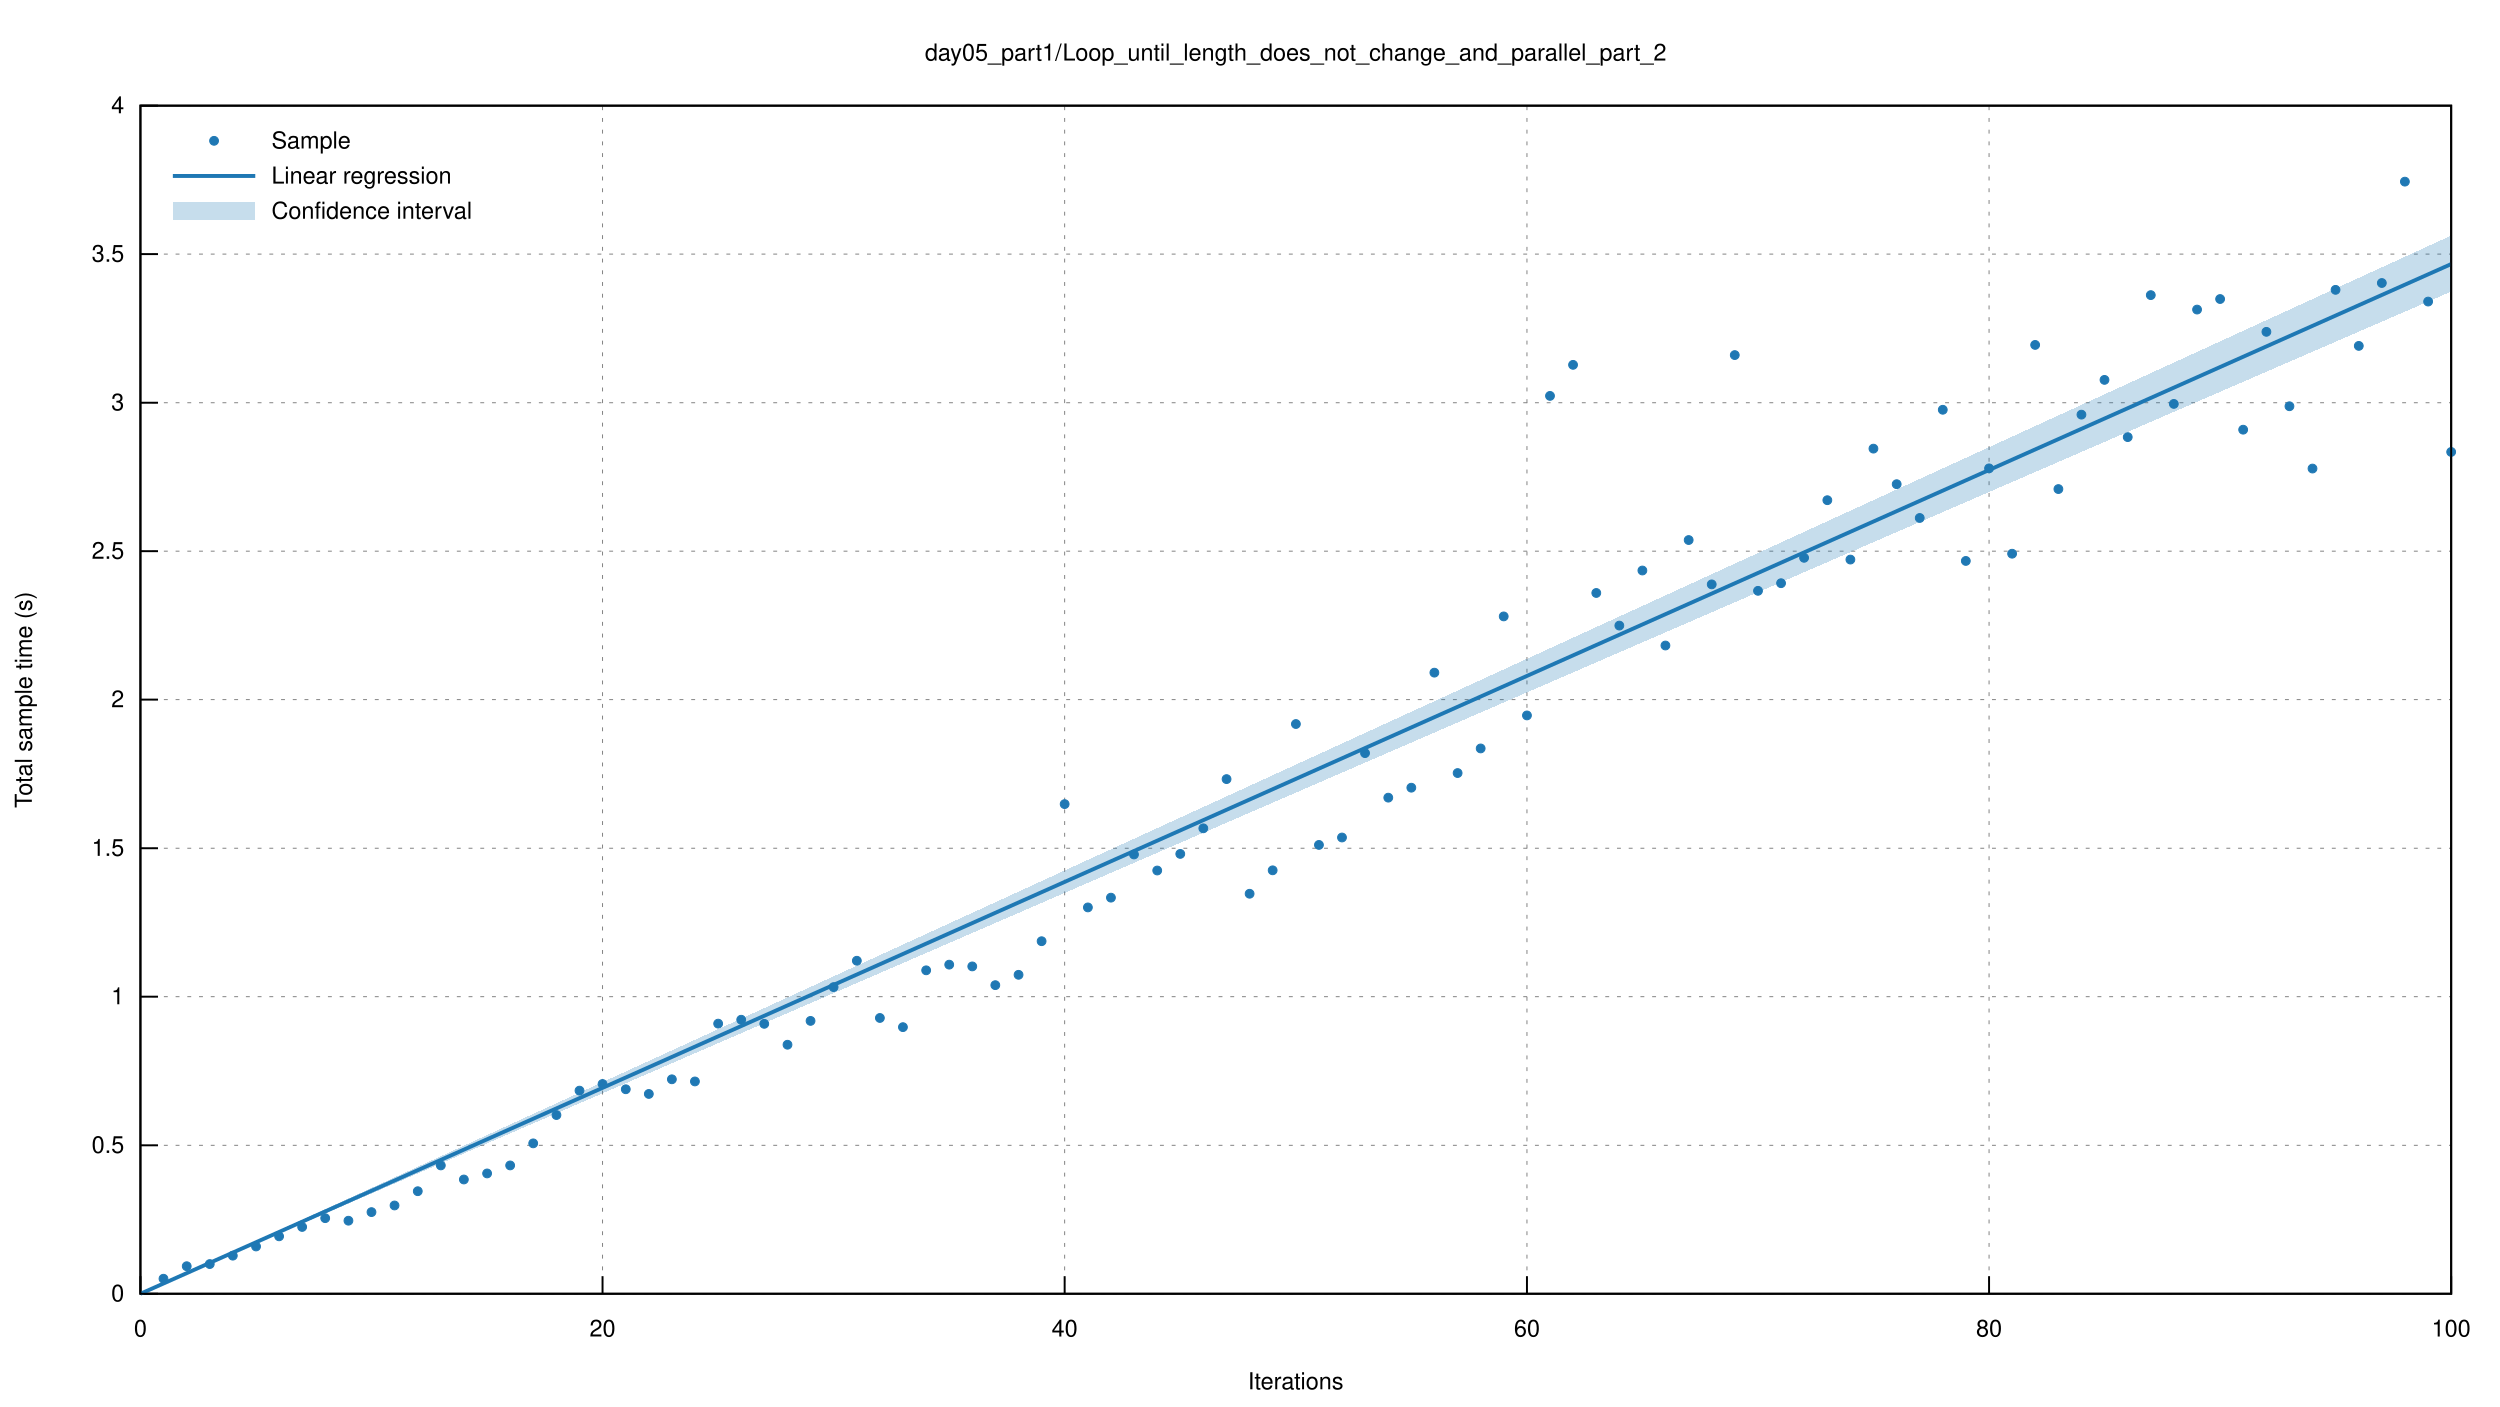
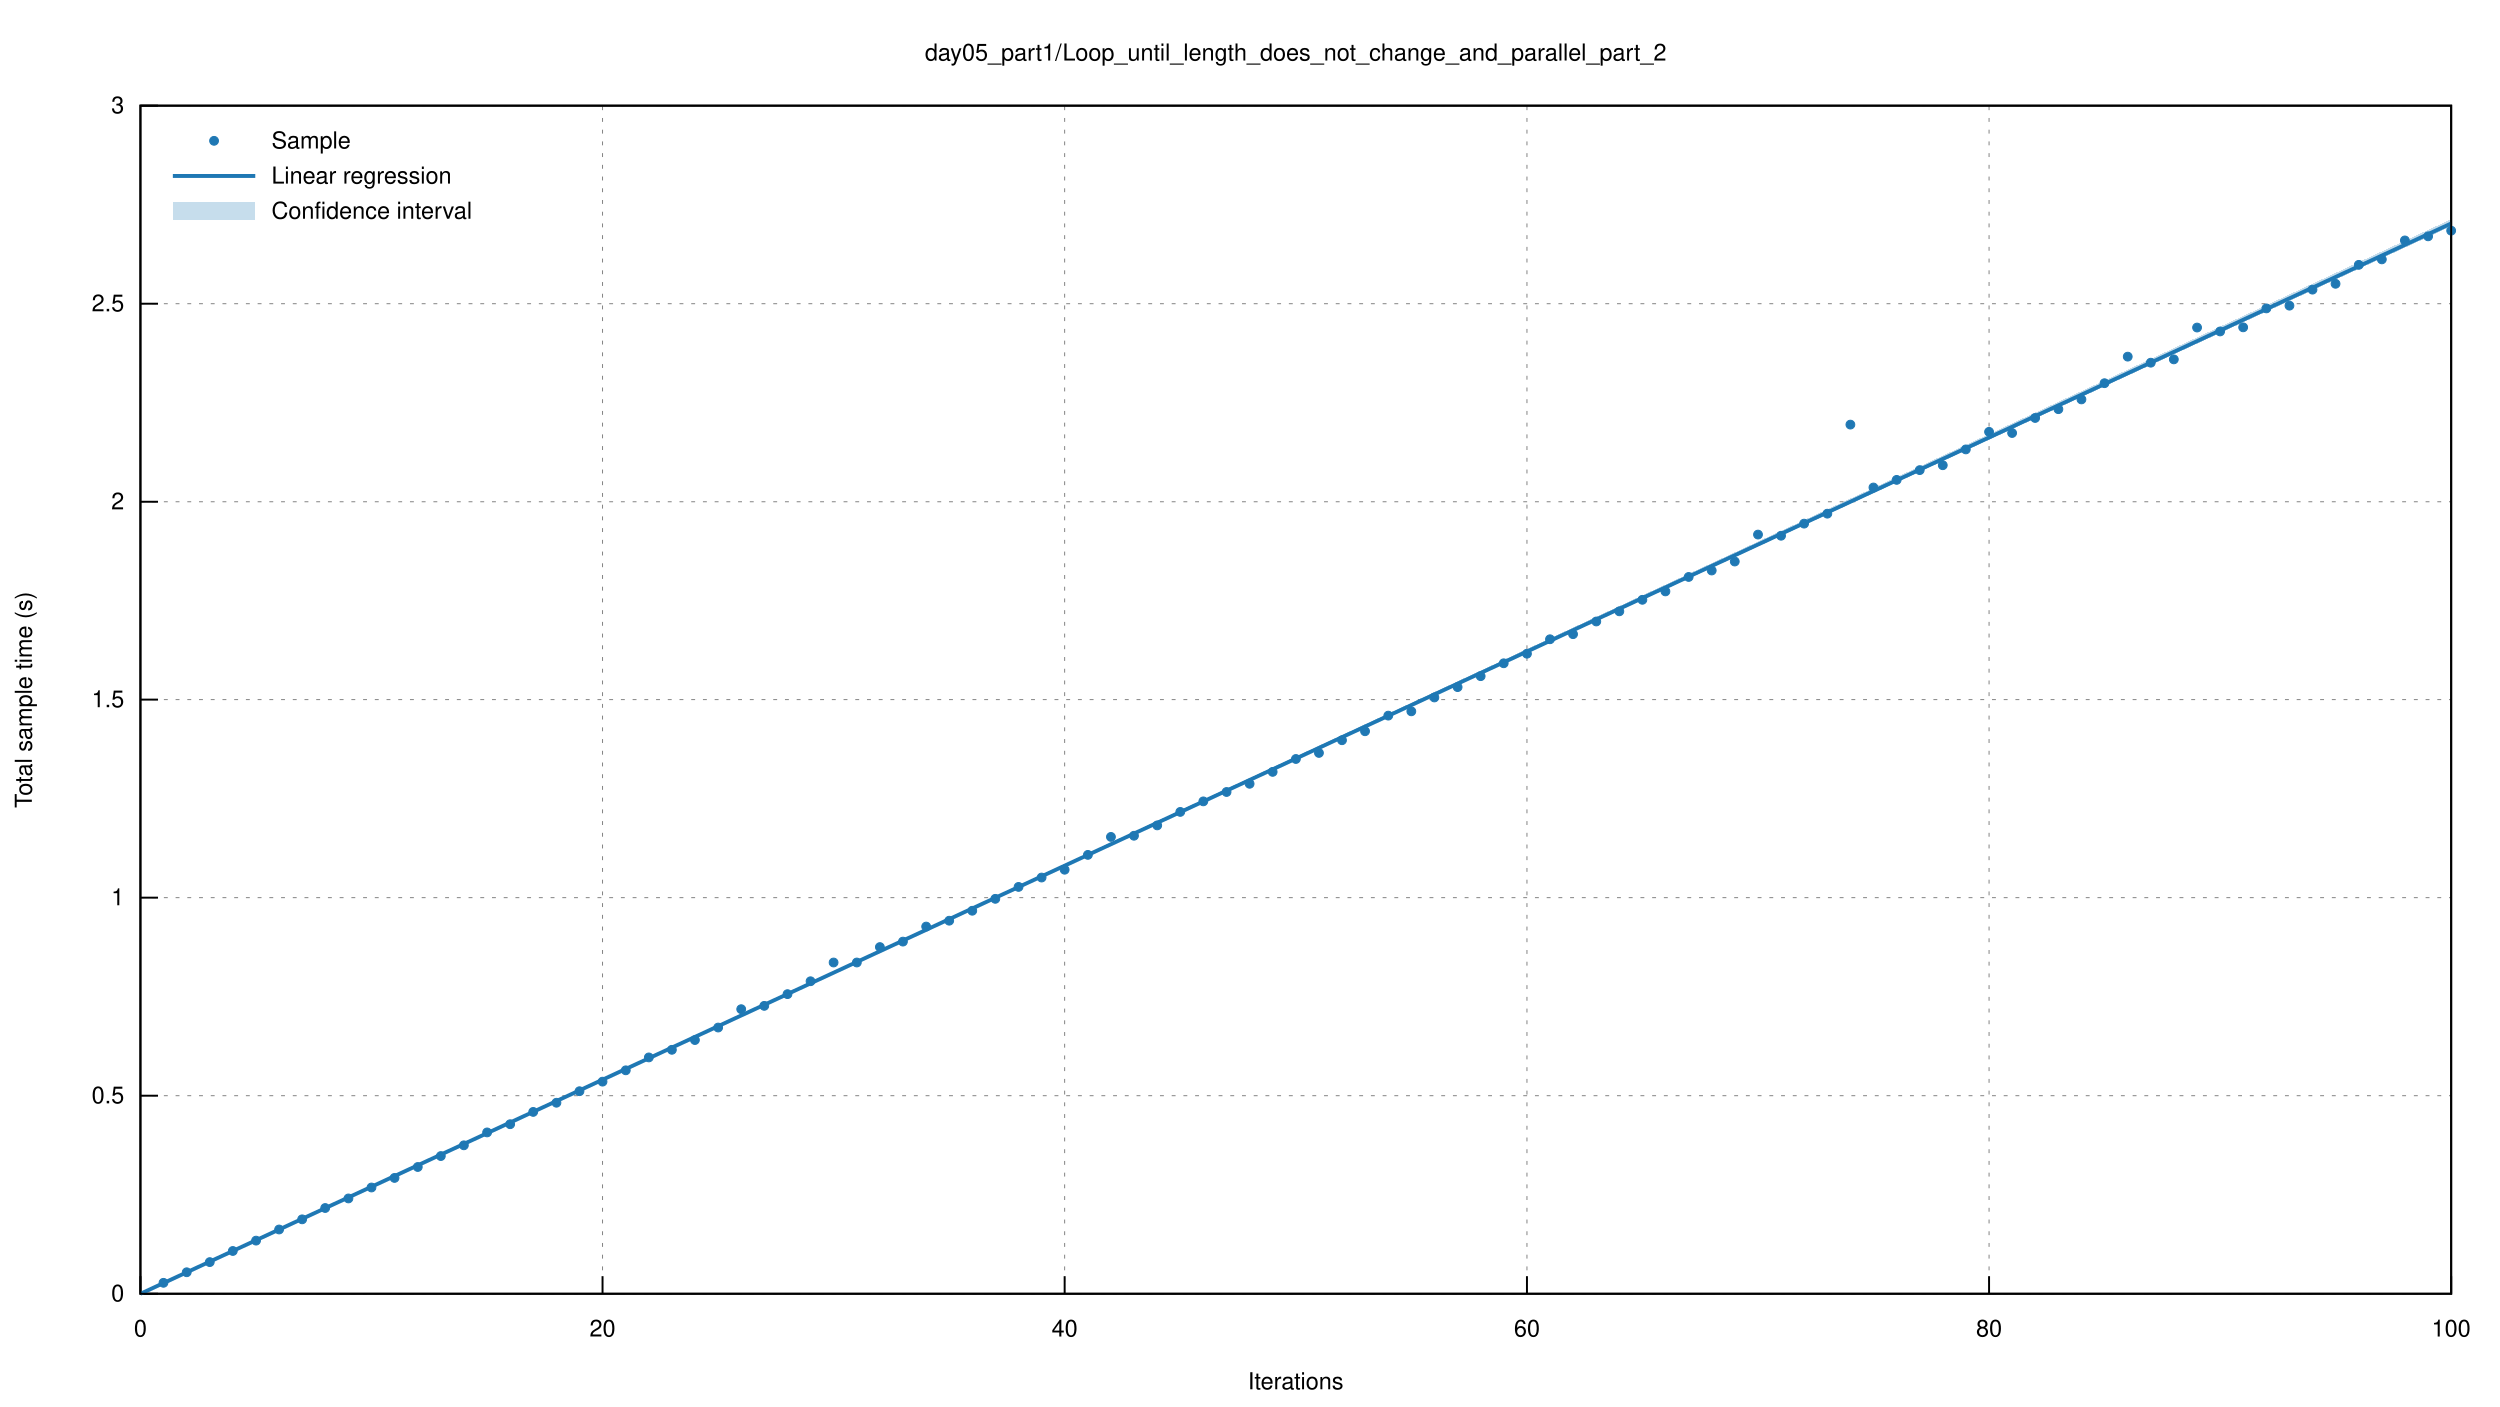
<svg xmlns="http://www.w3.org/2000/svg" xmlns:xlink="http://www.w3.org/1999/xlink" viewBox="0 0 1280 720">
  <g id="gnuplot_canvas">
    <rect x="0" y="0" width="1280" height="720" fill="none" />
    <defs>
      <circle id="gpDot" r="0.5" stroke-width="0.5" stroke="currentColor" />
      <path id="gpPt0" stroke-width="0.222" stroke="currentColor" d="M-1,0 h2 M0,-1 v2" />
      <path id="gpPt1" stroke-width="0.222" stroke="currentColor" d="M-1,-1 L1,1 M1,-1 L-1,1" />
      <path id="gpPt2" stroke-width="0.222" stroke="currentColor" d="M-1,0 L1,0 M0,-1 L0,1 M-1,-1 L1,1 M-1,1 L1,-1" />
      <rect id="gpPt3" stroke-width="0.222" stroke="currentColor" x="-1" y="-1" width="2" height="2" />
      <rect id="gpPt4" stroke-width="0.222" stroke="currentColor" fill="currentColor" x="-1" y="-1" width="2" height="2" />
      <circle id="gpPt5" stroke-width="0.222" stroke="currentColor" cx="0" cy="0" r="1" />
      <use xlink:href="#gpPt5" id="gpPt6" fill="currentColor" stroke="none" />
      <path id="gpPt7" stroke-width="0.222" stroke="currentColor" d="M0,-1.33 L-1.33,0.67 L1.33,0.67 z" />
      <use xlink:href="#gpPt7" id="gpPt8" fill="currentColor" stroke="none" />
      <use xlink:href="#gpPt7" id="gpPt9" stroke="currentColor" transform="rotate(180)" />
      <use xlink:href="#gpPt9" id="gpPt10" fill="currentColor" stroke="none" />
      <use xlink:href="#gpPt3" id="gpPt11" stroke="currentColor" transform="rotate(45)" />
      <use xlink:href="#gpPt11" id="gpPt12" fill="currentColor" stroke="none" />
      <path id="gpPt13" stroke-width="0.222" stroke="currentColor" d="M0,1.330 L1.265,0.411 L0.782,-1.067 L-0.782,-1.076 L-1.265,0.411 z" />
      <use xlink:href="#gpPt13" id="gpPt14" fill="currentColor" stroke="none" />
      <filter id="textbox" filterUnits="objectBoundingBox" x="0" y="0" height="1" width="1">
        <feFlood flood-color="white" flood-opacity="1" result="bgnd" />
        <feComposite in="SourceGraphic" in2="bgnd" operator="atop" />
      </filter>
      <filter id="greybox" filterUnits="objectBoundingBox" x="0" y="0" height="1" width="1">
        <feFlood flood-color="lightgrey" flood-opacity="1" result="grey" />
        <feComposite in="SourceGraphic" in2="grey" operator="atop" />
      </filter>
    </defs>
    <g fill="none" color="white" stroke="currentColor" stroke-width="1.00" stroke-linecap="butt" stroke-linejoin="miter">
</g>
    <g fill="none" color="black" stroke="currentColor" stroke-width="1.00" stroke-linecap="butt" stroke-linejoin="miter">
</g>
    <g fill="none" color="black" stroke="black" stroke-width="0.50" stroke-linecap="butt" stroke-linejoin="miter">
</g>
    <g fill="none" color="gray" stroke="currentColor" stroke-width="0.50" stroke-linecap="butt" stroke-linejoin="miter">
      <path stroke="gray" stroke-dasharray="2,4" class="gridline" d="M71.9,662.4 L1255.0,662.4  " />
    </g>
    <g fill="none" color="gray" stroke="gray" stroke-width="1.00" stroke-linecap="butt" stroke-linejoin="miter">
</g>
    <g fill="none" color="black" stroke="currentColor" stroke-width="1.00" stroke-linecap="butt" stroke-linejoin="miter">
      <path stroke="black" d="M71.9,662.4 L80.9,662.4  " />
      <g transform="translate(63.6,666.3)" stroke="none" fill="black" font-family="Helvetica" font-size="12.00" text-anchor="end">
        <text>
          <tspan font-family="Helvetica"> 0</tspan>
        </text>
      </g>
    </g>
    <g fill="none" color="black" stroke="currentColor" stroke-width="1.00" stroke-linecap="butt" stroke-linejoin="miter">
</g>
    <g fill="none" color="black" stroke="black" stroke-width="0.50" stroke-linecap="butt" stroke-linejoin="miter">
</g>
    <g fill="none" color="gray" stroke="currentColor" stroke-width="0.50" stroke-linecap="butt" stroke-linejoin="miter">
-       <path stroke="gray" stroke-dasharray="2,4" class="gridline" d="M71.9,586.4 L1255.0,586.4  " />
-     </g>
-     <g fill="none" color="gray" stroke="gray" stroke-width="1.00" stroke-linecap="butt" stroke-linejoin="miter">
- </g>
-     <g fill="none" color="black" stroke="currentColor" stroke-width="1.00" stroke-linecap="butt" stroke-linejoin="miter">
-       <path stroke="black" d="M71.9,586.4 L80.9,586.4  " />
-       <g transform="translate(63.6,590.3)" stroke="none" fill="black" font-family="Helvetica" font-size="12.00" text-anchor="end">
+       <path stroke="gray" stroke-dasharray="2,4" class="gridline" d="M71.9,561.0 L1255.0,561.0  " />
+     </g>
+     <g fill="none" color="gray" stroke="gray" stroke-width="1.00" stroke-linecap="butt" stroke-linejoin="miter">
+ </g>
+     <g fill="none" color="black" stroke="currentColor" stroke-width="1.00" stroke-linecap="butt" stroke-linejoin="miter">
+       <path stroke="black" d="M71.9,561.0 L80.9,561.0  " />
+       <g transform="translate(63.6,564.9)" stroke="none" fill="black" font-family="Helvetica" font-size="12.00" text-anchor="end">
        <text>
          <tspan font-family="Helvetica"> 0.5</tspan>
        </text>
      </g>
    </g>
    <g fill="none" color="black" stroke="currentColor" stroke-width="1.00" stroke-linecap="butt" stroke-linejoin="miter">
</g>
    <g fill="none" color="black" stroke="black" stroke-width="0.50" stroke-linecap="butt" stroke-linejoin="miter">
</g>
    <g fill="none" color="gray" stroke="currentColor" stroke-width="0.50" stroke-linecap="butt" stroke-linejoin="miter">
-       <path stroke="gray" stroke-dasharray="2,4" class="gridline" d="M71.9,510.3 L1255.0,510.3  " />
-     </g>
-     <g fill="none" color="gray" stroke="gray" stroke-width="1.00" stroke-linecap="butt" stroke-linejoin="miter">
- </g>
-     <g fill="none" color="black" stroke="currentColor" stroke-width="1.00" stroke-linecap="butt" stroke-linejoin="miter">
-       <path stroke="black" d="M71.9,510.3 L80.9,510.3  " />
-       <g transform="translate(63.6,514.2)" stroke="none" fill="black" font-family="Helvetica" font-size="12.00" text-anchor="end">
+       <path stroke="gray" stroke-dasharray="2,4" class="gridline" d="M71.9,459.6 L1255.0,459.6  " />
+     </g>
+     <g fill="none" color="gray" stroke="gray" stroke-width="1.00" stroke-linecap="butt" stroke-linejoin="miter">
+ </g>
+     <g fill="none" color="black" stroke="currentColor" stroke-width="1.00" stroke-linecap="butt" stroke-linejoin="miter">
+       <path stroke="black" d="M71.9,459.6 L80.9,459.6  " />
+       <g transform="translate(63.6,463.5)" stroke="none" fill="black" font-family="Helvetica" font-size="12.00" text-anchor="end">
        <text>
          <tspan font-family="Helvetica"> 1</tspan>
-         </text>
-       </g>
-     </g>
-     <g fill="none" color="black" stroke="currentColor" stroke-width="1.00" stroke-linecap="butt" stroke-linejoin="miter">
- </g>
-     <g fill="none" color="black" stroke="black" stroke-width="0.50" stroke-linecap="butt" stroke-linejoin="miter">
- </g>
-     <g fill="none" color="gray" stroke="currentColor" stroke-width="0.50" stroke-linecap="butt" stroke-linejoin="miter">
-       <path stroke="gray" stroke-dasharray="2,4" class="gridline" d="M71.9,434.3 L1255.0,434.3  " />
-     </g>
-     <g fill="none" color="gray" stroke="gray" stroke-width="1.00" stroke-linecap="butt" stroke-linejoin="miter">
- </g>
-     <g fill="none" color="black" stroke="currentColor" stroke-width="1.00" stroke-linecap="butt" stroke-linejoin="miter">
-       <path stroke="black" d="M71.9,434.3 L80.9,434.3  " />
-       <g transform="translate(63.6,438.2)" stroke="none" fill="black" font-family="Helvetica" font-size="12.00" text-anchor="end">
-         <text>
-           <tspan font-family="Helvetica"> 1.5</tspan>
        </text>
      </g>
    </g>
    <g fill="none" color="black" stroke="currentColor" stroke-width="1.00" stroke-linecap="butt" stroke-linejoin="miter">
</g>
    <g fill="none" color="black" stroke="black" stroke-width="0.50" stroke-linecap="butt" stroke-linejoin="miter">
</g>
    <g fill="none" color="gray" stroke="currentColor" stroke-width="0.50" stroke-linecap="butt" stroke-linejoin="miter">
      <path stroke="gray" stroke-dasharray="2,4" class="gridline" d="M71.9,358.2 L1255.0,358.2  " />
    </g>
    <g fill="none" color="gray" stroke="gray" stroke-width="1.00" stroke-linecap="butt" stroke-linejoin="miter">
</g>
    <g fill="none" color="black" stroke="currentColor" stroke-width="1.00" stroke-linecap="butt" stroke-linejoin="miter">
      <path stroke="black" d="M71.9,358.2 L80.9,358.2  " />
      <g transform="translate(63.6,362.1)" stroke="none" fill="black" font-family="Helvetica" font-size="12.00" text-anchor="end">
        <text>
+           <tspan font-family="Helvetica"> 1.5</tspan>
+         </text>
+       </g>
+     </g>
+     <g fill="none" color="black" stroke="currentColor" stroke-width="1.00" stroke-linecap="butt" stroke-linejoin="miter">
+ </g>
+     <g fill="none" color="black" stroke="black" stroke-width="0.50" stroke-linecap="butt" stroke-linejoin="miter">
+ </g>
+     <g fill="none" color="gray" stroke="currentColor" stroke-width="0.50" stroke-linecap="butt" stroke-linejoin="miter">
+       <path stroke="gray" stroke-dasharray="2,4" class="gridline" d="M71.9,256.9 L1255.0,256.9  " />
+     </g>
+     <g fill="none" color="gray" stroke="gray" stroke-width="1.00" stroke-linecap="butt" stroke-linejoin="miter">
+ </g>
+     <g fill="none" color="black" stroke="currentColor" stroke-width="1.00" stroke-linecap="butt" stroke-linejoin="miter">
+       <path stroke="black" d="M71.9,256.9 L80.9,256.9  " />
+       <g transform="translate(63.6,260.8)" stroke="none" fill="black" font-family="Helvetica" font-size="12.00" text-anchor="end">
+         <text>
          <tspan font-family="Helvetica"> 2</tspan>
        </text>
      </g>
    </g>
    <g fill="none" color="black" stroke="currentColor" stroke-width="1.00" stroke-linecap="butt" stroke-linejoin="miter">
</g>
    <g fill="none" color="black" stroke="black" stroke-width="0.50" stroke-linecap="butt" stroke-linejoin="miter">
</g>
    <g fill="none" color="gray" stroke="currentColor" stroke-width="0.50" stroke-linecap="butt" stroke-linejoin="miter">
-       <path stroke="gray" stroke-dasharray="2,4" class="gridline" d="M71.9,282.2 L1255.0,282.2  " />
-     </g>
-     <g fill="none" color="gray" stroke="gray" stroke-width="1.00" stroke-linecap="butt" stroke-linejoin="miter">
- </g>
-     <g fill="none" color="black" stroke="currentColor" stroke-width="1.00" stroke-linecap="butt" stroke-linejoin="miter">
-       <path stroke="black" d="M71.9,282.2 L80.9,282.2  " />
-       <g transform="translate(63.6,286.1)" stroke="none" fill="black" font-family="Helvetica" font-size="12.00" text-anchor="end">
+       <path stroke="gray" stroke-dasharray="2,4" class="gridline" d="M71.9,155.5 L1255.0,155.5  " />
+     </g>
+     <g fill="none" color="gray" stroke="gray" stroke-width="1.00" stroke-linecap="butt" stroke-linejoin="miter">
+ </g>
+     <g fill="none" color="black" stroke="currentColor" stroke-width="1.00" stroke-linecap="butt" stroke-linejoin="miter">
+       <path stroke="black" d="M71.9,155.5 L80.9,155.5  " />
+       <g transform="translate(63.6,159.4)" stroke="none" fill="black" font-family="Helvetica" font-size="12.00" text-anchor="end">
        <text>
          <tspan font-family="Helvetica"> 2.5</tspan>
-         </text>
-       </g>
-     </g>
-     <g fill="none" color="black" stroke="currentColor" stroke-width="1.00" stroke-linecap="butt" stroke-linejoin="miter">
- </g>
-     <g fill="none" color="black" stroke="black" stroke-width="0.50" stroke-linecap="butt" stroke-linejoin="miter">
- </g>
-     <g fill="none" color="gray" stroke="currentColor" stroke-width="0.50" stroke-linecap="butt" stroke-linejoin="miter">
-       <path stroke="gray" stroke-dasharray="2,4" class="gridline" d="M71.9,206.2 L1255.0,206.2  " />
-     </g>
-     <g fill="none" color="gray" stroke="gray" stroke-width="1.00" stroke-linecap="butt" stroke-linejoin="miter">
- </g>
-     <g fill="none" color="black" stroke="currentColor" stroke-width="1.00" stroke-linecap="butt" stroke-linejoin="miter">
-       <path stroke="black" d="M71.9,206.2 L80.9,206.2  " />
-       <g transform="translate(63.6,210.1)" stroke="none" fill="black" font-family="Helvetica" font-size="12.00" text-anchor="end">
-         <text>
-           <tspan font-family="Helvetica"> 3</tspan>
-         </text>
-       </g>
-     </g>
-     <g fill="none" color="black" stroke="currentColor" stroke-width="1.00" stroke-linecap="butt" stroke-linejoin="miter">
- </g>
-     <g fill="none" color="black" stroke="black" stroke-width="0.50" stroke-linecap="butt" stroke-linejoin="miter">
- </g>
-     <g fill="none" color="gray" stroke="currentColor" stroke-width="0.50" stroke-linecap="butt" stroke-linejoin="miter">
-       <path stroke="gray" stroke-dasharray="2,4" class="gridline" d="M71.9,130.1 L1255.0,130.1  " />
-     </g>
-     <g fill="none" color="gray" stroke="gray" stroke-width="1.00" stroke-linecap="butt" stroke-linejoin="miter">
- </g>
-     <g fill="none" color="black" stroke="currentColor" stroke-width="1.00" stroke-linecap="butt" stroke-linejoin="miter">
-       <path stroke="black" d="M71.9,130.1 L80.9,130.1  " />
-       <g transform="translate(63.6,134.0)" stroke="none" fill="black" font-family="Helvetica" font-size="12.00" text-anchor="end">
-         <text>
-           <tspan font-family="Helvetica"> 3.5</tspan>
        </text>
      </g>
    </g>
    <g fill="none" color="black" stroke="currentColor" stroke-width="1.00" stroke-linecap="butt" stroke-linejoin="miter">
</g>
    <g fill="none" color="black" stroke="black" stroke-width="0.50" stroke-linecap="butt" stroke-linejoin="miter">
</g>
    <g fill="none" color="gray" stroke="currentColor" stroke-width="0.50" stroke-linecap="butt" stroke-linejoin="miter">
      <path stroke="gray" stroke-dasharray="2,4" class="gridline" d="M71.9,54.1 L1255.0,54.1  " />
    </g>
    <g fill="none" color="gray" stroke="gray" stroke-width="1.00" stroke-linecap="butt" stroke-linejoin="miter">
</g>
    <g fill="none" color="black" stroke="currentColor" stroke-width="1.00" stroke-linecap="butt" stroke-linejoin="miter">
      <path stroke="black" d="M71.9,54.1 L80.9,54.1  " />
      <g transform="translate(63.6,58.0)" stroke="none" fill="black" font-family="Helvetica" font-size="12.00" text-anchor="end">
        <text>
-           <tspan font-family="Helvetica"> 4</tspan>
+           <tspan font-family="Helvetica"> 3</tspan>
        </text>
      </g>
    </g>
    <g fill="none" color="black" stroke="currentColor" stroke-width="1.00" stroke-linecap="butt" stroke-linejoin="miter">
</g>
    <g fill="none" color="black" stroke="black" stroke-width="0.50" stroke-linecap="butt" stroke-linejoin="miter">
</g>
    <g fill="none" color="gray" stroke="currentColor" stroke-width="0.50" stroke-linecap="butt" stroke-linejoin="miter">
      <path stroke="gray" stroke-dasharray="2,4" class="gridline" d="M71.9,662.4 L71.9,54.1  " />
    </g>
    <g fill="none" color="gray" stroke="gray" stroke-width="1.00" stroke-linecap="butt" stroke-linejoin="miter">
</g>
    <g fill="none" color="black" stroke="currentColor" stroke-width="1.00" stroke-linecap="butt" stroke-linejoin="miter">
      <path stroke="black" d="M71.9,662.4 L71.9,653.4  " />
      <g transform="translate(71.9,684.3)" stroke="none" fill="black" font-family="Helvetica" font-size="12.00" text-anchor="middle">
        <text>
          <tspan font-family="Helvetica"> 0</tspan>
        </text>
      </g>
    </g>
    <g fill="none" color="black" stroke="currentColor" stroke-width="1.00" stroke-linecap="butt" stroke-linejoin="miter">
</g>
    <g fill="none" color="black" stroke="black" stroke-width="0.50" stroke-linecap="butt" stroke-linejoin="miter">
</g>
    <g fill="none" color="gray" stroke="currentColor" stroke-width="0.50" stroke-linecap="butt" stroke-linejoin="miter">
      <path stroke="gray" stroke-dasharray="2,4" class="gridline" d="M308.5,662.4 L308.5,54.1  " />
    </g>
    <g fill="none" color="gray" stroke="gray" stroke-width="1.00" stroke-linecap="butt" stroke-linejoin="miter">
</g>
    <g fill="none" color="black" stroke="currentColor" stroke-width="1.00" stroke-linecap="butt" stroke-linejoin="miter">
      <path stroke="black" d="M308.5,662.4 L308.5,653.4  " />
      <g transform="translate(308.5,684.3)" stroke="none" fill="black" font-family="Helvetica" font-size="12.00" text-anchor="middle">
        <text>
          <tspan font-family="Helvetica"> 20</tspan>
        </text>
      </g>
    </g>
    <g fill="none" color="black" stroke="currentColor" stroke-width="1.00" stroke-linecap="butt" stroke-linejoin="miter">
</g>
    <g fill="none" color="black" stroke="black" stroke-width="0.50" stroke-linecap="butt" stroke-linejoin="miter">
</g>
    <g fill="none" color="gray" stroke="currentColor" stroke-width="0.50" stroke-linecap="butt" stroke-linejoin="miter">
      <path stroke="gray" stroke-dasharray="2,4" class="gridline" d="M545.1,662.4 L545.1,54.1  " />
    </g>
    <g fill="none" color="gray" stroke="gray" stroke-width="1.00" stroke-linecap="butt" stroke-linejoin="miter">
</g>
    <g fill="none" color="black" stroke="currentColor" stroke-width="1.00" stroke-linecap="butt" stroke-linejoin="miter">
      <path stroke="black" d="M545.1,662.4 L545.1,653.4  " />
      <g transform="translate(545.1,684.3)" stroke="none" fill="black" font-family="Helvetica" font-size="12.00" text-anchor="middle">
        <text>
          <tspan font-family="Helvetica"> 40</tspan>
        </text>
      </g>
    </g>
    <g fill="none" color="black" stroke="currentColor" stroke-width="1.00" stroke-linecap="butt" stroke-linejoin="miter">
</g>
    <g fill="none" color="black" stroke="black" stroke-width="0.50" stroke-linecap="butt" stroke-linejoin="miter">
</g>
    <g fill="none" color="gray" stroke="currentColor" stroke-width="0.50" stroke-linecap="butt" stroke-linejoin="miter">
      <path stroke="gray" stroke-dasharray="2,4" class="gridline" d="M781.8,662.4 L781.8,54.1  " />
    </g>
    <g fill="none" color="gray" stroke="gray" stroke-width="1.00" stroke-linecap="butt" stroke-linejoin="miter">
</g>
    <g fill="none" color="black" stroke="currentColor" stroke-width="1.00" stroke-linecap="butt" stroke-linejoin="miter">
      <path stroke="black" d="M781.8,662.4 L781.8,653.4  " />
      <g transform="translate(781.8,684.3)" stroke="none" fill="black" font-family="Helvetica" font-size="12.00" text-anchor="middle">
        <text>
          <tspan font-family="Helvetica"> 60</tspan>
        </text>
      </g>
    </g>
    <g fill="none" color="black" stroke="currentColor" stroke-width="1.00" stroke-linecap="butt" stroke-linejoin="miter">
</g>
    <g fill="none" color="black" stroke="black" stroke-width="0.50" stroke-linecap="butt" stroke-linejoin="miter">
</g>
    <g fill="none" color="gray" stroke="currentColor" stroke-width="0.50" stroke-linecap="butt" stroke-linejoin="miter">
      <path stroke="gray" stroke-dasharray="2,4" class="gridline" d="M1018.4,662.4 L1018.4,54.1  " />
    </g>
    <g fill="none" color="gray" stroke="gray" stroke-width="1.00" stroke-linecap="butt" stroke-linejoin="miter">
</g>
    <g fill="none" color="black" stroke="currentColor" stroke-width="1.00" stroke-linecap="butt" stroke-linejoin="miter">
      <path stroke="black" d="M1018.4,662.4 L1018.4,653.4  " />
      <g transform="translate(1018.4,684.3)" stroke="none" fill="black" font-family="Helvetica" font-size="12.00" text-anchor="middle">
        <text>
          <tspan font-family="Helvetica"> 80</tspan>
        </text>
      </g>
    </g>
    <g fill="none" color="black" stroke="currentColor" stroke-width="1.00" stroke-linecap="butt" stroke-linejoin="miter">
</g>
    <g fill="none" color="black" stroke="black" stroke-width="0.50" stroke-linecap="butt" stroke-linejoin="miter">
</g>
    <g fill="none" color="gray" stroke="currentColor" stroke-width="0.50" stroke-linecap="butt" stroke-linejoin="miter">
      <path stroke="gray" stroke-dasharray="2,4" class="gridline" d="M1255.0,662.4 L1255.0,54.1  " />
    </g>
    <g fill="none" color="gray" stroke="gray" stroke-width="1.00" stroke-linecap="butt" stroke-linejoin="miter">
</g>
    <g fill="none" color="black" stroke="currentColor" stroke-width="1.00" stroke-linecap="butt" stroke-linejoin="miter">
      <path stroke="black" d="M1255.0,662.4 L1255.0,653.4  " />
      <g transform="translate(1255.0,684.3)" stroke="none" fill="black" font-family="Helvetica" font-size="12.00" text-anchor="middle">
        <text>
          <tspan font-family="Helvetica"> 100</tspan>
        </text>
      </g>
    </g>
    <g fill="none" color="black" stroke="currentColor" stroke-width="1.00" stroke-linecap="butt" stroke-linejoin="miter">
</g>
    <g fill="none" color="black" stroke="currentColor" stroke-width="1.00" stroke-linecap="butt" stroke-linejoin="miter">
      <path stroke="black" d="M71.9,54.1 L71.9,662.4 L1255.0,662.4 L1255.0,54.1 L71.9,54.1 Z  " />
    </g>
    <g fill="none" color="black" stroke="currentColor" stroke-width="1.00" stroke-linecap="butt" stroke-linejoin="miter">
      <g transform="translate(16.3,358.3) rotate(270)" stroke="none" fill="black" font-family="Helvetica" font-size="12.00" text-anchor="middle">
        <text>
          <tspan font-family="Helvetica">Total sample time (s)</tspan>
        </text>
      </g>
    </g>
    <g fill="none" color="black" stroke="currentColor" stroke-width="1.00" stroke-linecap="butt" stroke-linejoin="miter">
      <g transform="translate(663.4,711.3)" stroke="none" fill="black" font-family="Helvetica" font-size="12.00" text-anchor="middle">
        <text>
          <tspan font-family="Helvetica">Iterations</tspan>
        </text>
      </g>
    </g>
    <g fill="none" color="black" stroke="currentColor" stroke-width="1.00" stroke-linecap="butt" stroke-linejoin="miter">
      <g transform="translate(663.4,31.0)" stroke="none" fill="black" font-family="Helvetica" font-size="12.00" text-anchor="middle">
        <text>
          <tspan font-family="Helvetica">day05_part1/Loop_until_length_does_not_change_and_parallel_part_2</tspan>
        </text>
      </g>
    </g>
    <g id="gnuplot_plot_1">
      <g fill="none" color="black" stroke="currentColor" stroke-width="1.00" stroke-linecap="butt" stroke-linejoin="miter">
        <g transform="translate(139.0,76.0)" stroke="none" fill="black" font-family="Helvetica" font-size="12.00" text-anchor="start">
          <text>
            <tspan font-family="Helvetica">Sample</tspan>
          </text>
        </g>
      </g>
      <g fill="none" color="black" stroke="currentColor" stroke-width="1.00" stroke-linecap="butt" stroke-linejoin="miter">
-         <use xlink:href="#gpPt6" transform="translate(83.7,654.7) scale(2.25)" color="rgb( 31, 120, 180)" />
-         <use xlink:href="#gpPt6" transform="translate(95.6,648.3) scale(2.25)" color="rgb( 31, 120, 180)" />
-         <use xlink:href="#gpPt6" transform="translate(107.4,647.2) scale(2.25)" color="rgb( 31, 120, 180)" />
-         <use xlink:href="#gpPt6" transform="translate(119.2,642.9) scale(2.25)" color="rgb( 31, 120, 180)" />
-         <use xlink:href="#gpPt6" transform="translate(131.1,638.2) scale(2.25)" color="rgb( 31, 120, 180)" />
-         <use xlink:href="#gpPt6" transform="translate(142.9,633.0) scale(2.25)" color="rgb( 31, 120, 180)" />
-         <use xlink:href="#gpPt6" transform="translate(154.7,628.2) scale(2.25)" color="rgb( 31, 120, 180)" />
-         <use xlink:href="#gpPt6" transform="translate(166.5,623.7) scale(2.25)" color="rgb( 31, 120, 180)" />
-         <use xlink:href="#gpPt6" transform="translate(178.4,625.0) scale(2.25)" color="rgb( 31, 120, 180)" />
-         <use xlink:href="#gpPt6" transform="translate(190.2,620.6) scale(2.25)" color="rgb( 31, 120, 180)" />
-         <use xlink:href="#gpPt6" transform="translate(202.0,617.2) scale(2.25)" color="rgb( 31, 120, 180)" />
-         <use xlink:href="#gpPt6" transform="translate(213.9,609.9) scale(2.25)" color="rgb( 31, 120, 180)" />
-         <use xlink:href="#gpPt6" transform="translate(225.7,596.7) scale(2.25)" color="rgb( 31, 120, 180)" />
-         <use xlink:href="#gpPt6" transform="translate(237.5,603.9) scale(2.25)" color="rgb( 31, 120, 180)" />
-         <use xlink:href="#gpPt6" transform="translate(249.4,600.8) scale(2.25)" color="rgb( 31, 120, 180)" />
-         <use xlink:href="#gpPt6" transform="translate(261.2,596.7) scale(2.25)" color="rgb( 31, 120, 180)" />
-         <use xlink:href="#gpPt6" transform="translate(273.0,585.4) scale(2.25)" color="rgb( 31, 120, 180)" />
-         <use xlink:href="#gpPt6" transform="translate(284.9,570.9) scale(2.25)" color="rgb( 31, 120, 180)" />
-         <use xlink:href="#gpPt6" transform="translate(296.7,558.4) scale(2.25)" color="rgb( 31, 120, 180)" />
-         <use xlink:href="#gpPt6" transform="translate(308.5,555.0) scale(2.25)" color="rgb( 31, 120, 180)" />
-         <use xlink:href="#gpPt6" transform="translate(320.4,557.7) scale(2.25)" color="rgb( 31, 120, 180)" />
-         <use xlink:href="#gpPt6" transform="translate(332.2,560.1) scale(2.25)" color="rgb( 31, 120, 180)" />
-         <use xlink:href="#gpPt6" transform="translate(344.0,552.6) scale(2.25)" color="rgb( 31, 120, 180)" />
-         <use xlink:href="#gpPt6" transform="translate(355.8,553.7) scale(2.25)" color="rgb( 31, 120, 180)" />
-         <use xlink:href="#gpPt6" transform="translate(367.7,524.1) scale(2.25)" color="rgb( 31, 120, 180)" />
-         <use xlink:href="#gpPt6" transform="translate(379.5,522.1) scale(2.25)" color="rgb( 31, 120, 180)" />
-         <use xlink:href="#gpPt6" transform="translate(391.3,524.2) scale(2.25)" color="rgb( 31, 120, 180)" />
-         <use xlink:href="#gpPt6" transform="translate(403.2,534.9) scale(2.25)" color="rgb( 31, 120, 180)" />
-         <use xlink:href="#gpPt6" transform="translate(415.0,522.7) scale(2.25)" color="rgb( 31, 120, 180)" />
-         <use xlink:href="#gpPt6" transform="translate(426.8,505.4) scale(2.25)" color="rgb( 31, 120, 180)" />
-         <use xlink:href="#gpPt6" transform="translate(438.7,491.9) scale(2.25)" color="rgb( 31, 120, 180)" />
-         <use xlink:href="#gpPt6" transform="translate(450.5,521.2) scale(2.25)" color="rgb( 31, 120, 180)" />
-         <use xlink:href="#gpPt6" transform="translate(462.3,525.9) scale(2.25)" color="rgb( 31, 120, 180)" />
-         <use xlink:href="#gpPt6" transform="translate(474.2,496.8) scale(2.25)" color="rgb( 31, 120, 180)" />
-         <use xlink:href="#gpPt6" transform="translate(486.0,493.9) scale(2.25)" color="rgb( 31, 120, 180)" />
-         <use xlink:href="#gpPt6" transform="translate(497.8,494.8) scale(2.25)" color="rgb( 31, 120, 180)" />
-         <use xlink:href="#gpPt6" transform="translate(509.6,504.4) scale(2.25)" color="rgb( 31, 120, 180)" />
-         <use xlink:href="#gpPt6" transform="translate(521.5,499.1) scale(2.25)" color="rgb( 31, 120, 180)" />
-         <use xlink:href="#gpPt6" transform="translate(533.3,481.9) scale(2.25)" color="rgb( 31, 120, 180)" />
-         <use xlink:href="#gpPt6" transform="translate(545.1,411.7) scale(2.25)" color="rgb( 31, 120, 180)" />
-         <use xlink:href="#gpPt6" transform="translate(557.0,464.6) scale(2.25)" color="rgb( 31, 120, 180)" />
-         <use xlink:href="#gpPt6" transform="translate(568.8,459.6) scale(2.25)" color="rgb( 31, 120, 180)" />
-         <use xlink:href="#gpPt6" transform="translate(580.6,437.5) scale(2.25)" color="rgb( 31, 120, 180)" />
-         <use xlink:href="#gpPt6" transform="translate(592.5,445.7) scale(2.25)" color="rgb( 31, 120, 180)" />
-         <use xlink:href="#gpPt6" transform="translate(604.3,437.2) scale(2.25)" color="rgb( 31, 120, 180)" />
-         <use xlink:href="#gpPt6" transform="translate(616.1,424.1) scale(2.25)" color="rgb( 31, 120, 180)" />
-         <use xlink:href="#gpPt6" transform="translate(628.0,398.9) scale(2.25)" color="rgb( 31, 120, 180)" />
-         <use xlink:href="#gpPt6" transform="translate(639.8,457.6) scale(2.25)" color="rgb( 31, 120, 180)" />
-         <use xlink:href="#gpPt6" transform="translate(651.6,445.6) scale(2.25)" color="rgb( 31, 120, 180)" />
-         <use xlink:href="#gpPt6" transform="translate(663.5,370.7) scale(2.25)" color="rgb( 31, 120, 180)" />
-         <use xlink:href="#gpPt6" transform="translate(675.3,432.6) scale(2.25)" color="rgb( 31, 120, 180)" />
-         <use xlink:href="#gpPt6" transform="translate(687.1,428.8) scale(2.25)" color="rgb( 31, 120, 180)" />
-         <use xlink:href="#gpPt6" transform="translate(698.9,385.6) scale(2.25)" color="rgb( 31, 120, 180)" />
-         <use xlink:href="#gpPt6" transform="translate(710.8,408.4) scale(2.25)" color="rgb( 31, 120, 180)" />
-         <use xlink:href="#gpPt6" transform="translate(722.6,403.3) scale(2.25)" color="rgb( 31, 120, 180)" />
-         <use xlink:href="#gpPt6" transform="translate(734.4,344.4) scale(2.25)" color="rgb( 31, 120, 180)" />
-         <use xlink:href="#gpPt6" transform="translate(746.3,395.8) scale(2.25)" color="rgb( 31, 120, 180)" />
-         <use xlink:href="#gpPt6" transform="translate(758.1,383.2) scale(2.25)" color="rgb( 31, 120, 180)" />
-         <use xlink:href="#gpPt6" transform="translate(769.9,315.6) scale(2.25)" color="rgb( 31, 120, 180)" />
-         <use xlink:href="#gpPt6" transform="translate(781.8,366.3) scale(2.25)" color="rgb( 31, 120, 180)" />
-         <use xlink:href="#gpPt6" transform="translate(793.6,202.7) scale(2.25)" color="rgb( 31, 120, 180)" />
-         <use xlink:href="#gpPt6" transform="translate(805.4,186.8) scale(2.25)" color="rgb( 31, 120, 180)" />
-         <use xlink:href="#gpPt6" transform="translate(817.3,303.6) scale(2.25)" color="rgb( 31, 120, 180)" />
-         <use xlink:href="#gpPt6" transform="translate(829.1,320.3) scale(2.25)" color="rgb( 31, 120, 180)" />
-         <use xlink:href="#gpPt6" transform="translate(840.9,292.1) scale(2.25)" color="rgb( 31, 120, 180)" />
-         <use xlink:href="#gpPt6" transform="translate(852.7,330.5) scale(2.25)" color="rgb( 31, 120, 180)" />
-         <use xlink:href="#gpPt6" transform="translate(864.6,276.5) scale(2.25)" color="rgb( 31, 120, 180)" />
-         <use xlink:href="#gpPt6" transform="translate(876.4,299.2) scale(2.25)" color="rgb( 31, 120, 180)" />
-         <use xlink:href="#gpPt6" transform="translate(888.2,181.8) scale(2.25)" color="rgb( 31, 120, 180)" />
-         <use xlink:href="#gpPt6" transform="translate(900.1,302.5) scale(2.25)" color="rgb( 31, 120, 180)" />
-         <use xlink:href="#gpPt6" transform="translate(911.9,298.6) scale(2.25)" color="rgb( 31, 120, 180)" />
-         <use xlink:href="#gpPt6" transform="translate(923.7,285.6) scale(2.25)" color="rgb( 31, 120, 180)" />
-         <use xlink:href="#gpPt6" transform="translate(935.6,256.1) scale(2.25)" color="rgb( 31, 120, 180)" />
-         <use xlink:href="#gpPt6" transform="translate(947.4,286.5) scale(2.25)" color="rgb( 31, 120, 180)" />
-         <use xlink:href="#gpPt6" transform="translate(959.2,229.7) scale(2.25)" color="rgb( 31, 120, 180)" />
-         <use xlink:href="#gpPt6" transform="translate(971.1,247.9) scale(2.25)" color="rgb( 31, 120, 180)" />
-         <use xlink:href="#gpPt6" transform="translate(982.9,265.2) scale(2.25)" color="rgb( 31, 120, 180)" />
-         <use xlink:href="#gpPt6" transform="translate(994.7,209.8) scale(2.25)" color="rgb( 31, 120, 180)" />
-         <use xlink:href="#gpPt6" transform="translate(1006.5,287.2) scale(2.25)" color="rgb( 31, 120, 180)" />
-         <use xlink:href="#gpPt6" transform="translate(1018.4,239.8) scale(2.25)" color="rgb( 31, 120, 180)" />
-         <use xlink:href="#gpPt6" transform="translate(1030.2,283.5) scale(2.25)" color="rgb( 31, 120, 180)" />
-         <use xlink:href="#gpPt6" transform="translate(1042.0,176.6) scale(2.25)" color="rgb( 31, 120, 180)" />
-         <use xlink:href="#gpPt6" transform="translate(1053.9,250.4) scale(2.25)" color="rgb( 31, 120, 180)" />
-         <use xlink:href="#gpPt6" transform="translate(1065.7,212.3) scale(2.25)" color="rgb( 31, 120, 180)" />
-         <use xlink:href="#gpPt6" transform="translate(1077.5,194.5) scale(2.25)" color="rgb( 31, 120, 180)" />
-         <use xlink:href="#gpPt6" transform="translate(1089.4,223.8) scale(2.25)" color="rgb( 31, 120, 180)" />
-         <use xlink:href="#gpPt6" transform="translate(1101.2,151.1) scale(2.25)" color="rgb( 31, 120, 180)" />
-         <use xlink:href="#gpPt6" transform="translate(1113.0,206.8) scale(2.25)" color="rgb( 31, 120, 180)" />
-         <use xlink:href="#gpPt6" transform="translate(1124.9,158.5) scale(2.25)" color="rgb( 31, 120, 180)" />
-         <use xlink:href="#gpPt6" transform="translate(1136.7,153.1) scale(2.25)" color="rgb( 31, 120, 180)" />
-         <use xlink:href="#gpPt6" transform="translate(1148.5,220.0) scale(2.25)" color="rgb( 31, 120, 180)" />
-         <use xlink:href="#gpPt6" transform="translate(1160.4,169.9) scale(2.25)" color="rgb( 31, 120, 180)" />
-         <use xlink:href="#gpPt6" transform="translate(1172.2,208.0) scale(2.25)" color="rgb( 31, 120, 180)" />
-         <use xlink:href="#gpPt6" transform="translate(1184.0,239.9) scale(2.25)" color="rgb( 31, 120, 180)" />
-         <use xlink:href="#gpPt6" transform="translate(1195.8,148.4) scale(2.25)" color="rgb( 31, 120, 180)" />
-         <use xlink:href="#gpPt6" transform="translate(1207.7,177.1) scale(2.25)" color="rgb( 31, 120, 180)" />
-         <use xlink:href="#gpPt6" transform="translate(1219.5,144.9) scale(2.25)" color="rgb( 31, 120, 180)" />
-         <use xlink:href="#gpPt6" transform="translate(1231.3,93.0) scale(2.25)" color="rgb( 31, 120, 180)" />
-         <use xlink:href="#gpPt6" transform="translate(1243.2,154.4) scale(2.25)" color="rgb( 31, 120, 180)" />
-         <use xlink:href="#gpPt6" transform="translate(1255.0,231.4) scale(2.25)" color="rgb( 31, 120, 180)" />
+         <use xlink:href="#gpPt6" transform="translate(83.7,656.8) scale(2.25)" color="rgb( 31, 120, 180)" />
+         <use xlink:href="#gpPt6" transform="translate(95.6,651.4) scale(2.25)" color="rgb( 31, 120, 180)" />
+         <use xlink:href="#gpPt6" transform="translate(107.4,646.2) scale(2.25)" color="rgb( 31, 120, 180)" />
+         <use xlink:href="#gpPt6" transform="translate(119.2,640.5) scale(2.25)" color="rgb( 31, 120, 180)" />
+         <use xlink:href="#gpPt6" transform="translate(131.1,635.2) scale(2.25)" color="rgb( 31, 120, 180)" />
+         <use xlink:href="#gpPt6" transform="translate(142.9,629.5) scale(2.25)" color="rgb( 31, 120, 180)" />
+         <use xlink:href="#gpPt6" transform="translate(154.7,624.3) scale(2.25)" color="rgb( 31, 120, 180)" />
+         <use xlink:href="#gpPt6" transform="translate(166.5,618.5) scale(2.25)" color="rgb( 31, 120, 180)" />
+         <use xlink:href="#gpPt6" transform="translate(178.4,613.6) scale(2.25)" color="rgb( 31, 120, 180)" />
+         <use xlink:href="#gpPt6" transform="translate(190.2,608.0) scale(2.25)" color="rgb( 31, 120, 180)" />
+         <use xlink:href="#gpPt6" transform="translate(202.0,603.1) scale(2.25)" color="rgb( 31, 120, 180)" />
+         <use xlink:href="#gpPt6" transform="translate(213.9,597.5) scale(2.25)" color="rgb( 31, 120, 180)" />
+         <use xlink:href="#gpPt6" transform="translate(225.7,591.9) scale(2.25)" color="rgb( 31, 120, 180)" />
+         <use xlink:href="#gpPt6" transform="translate(237.5,586.4) scale(2.25)" color="rgb( 31, 120, 180)" />
+         <use xlink:href="#gpPt6" transform="translate(249.4,579.8) scale(2.25)" color="rgb( 31, 120, 180)" />
+         <use xlink:href="#gpPt6" transform="translate(261.2,575.6) scale(2.25)" color="rgb( 31, 120, 180)" />
+         <use xlink:href="#gpPt6" transform="translate(273.0,569.3) scale(2.25)" color="rgb( 31, 120, 180)" />
+         <use xlink:href="#gpPt6" transform="translate(284.9,564.6) scale(2.25)" color="rgb( 31, 120, 180)" />
+         <use xlink:href="#gpPt6" transform="translate(296.7,558.7) scale(2.25)" color="rgb( 31, 120, 180)" />
+         <use xlink:href="#gpPt6" transform="translate(308.5,553.8) scale(2.25)" color="rgb( 31, 120, 180)" />
+         <use xlink:href="#gpPt6" transform="translate(320.4,548.0) scale(2.25)" color="rgb( 31, 120, 180)" />
+         <use xlink:href="#gpPt6" transform="translate(332.2,541.4) scale(2.25)" color="rgb( 31, 120, 180)" />
+         <use xlink:href="#gpPt6" transform="translate(344.0,537.5) scale(2.25)" color="rgb( 31, 120, 180)" />
+         <use xlink:href="#gpPt6" transform="translate(355.8,532.5) scale(2.25)" color="rgb( 31, 120, 180)" />
+         <use xlink:href="#gpPt6" transform="translate(367.7,526.1) scale(2.25)" color="rgb( 31, 120, 180)" />
+         <use xlink:href="#gpPt6" transform="translate(379.5,516.7) scale(2.25)" color="rgb( 31, 120, 180)" />
+         <use xlink:href="#gpPt6" transform="translate(391.3,515.0) scale(2.25)" color="rgb( 31, 120, 180)" />
+         <use xlink:href="#gpPt6" transform="translate(403.2,509.0) scale(2.25)" color="rgb( 31, 120, 180)" />
+         <use xlink:href="#gpPt6" transform="translate(415.0,502.4) scale(2.25)" color="rgb( 31, 120, 180)" />
+         <use xlink:href="#gpPt6" transform="translate(426.8,492.8) scale(2.25)" color="rgb( 31, 120, 180)" />
+         <use xlink:href="#gpPt6" transform="translate(438.7,492.8) scale(2.25)" color="rgb( 31, 120, 180)" />
+         <use xlink:href="#gpPt6" transform="translate(450.5,484.9) scale(2.25)" color="rgb( 31, 120, 180)" />
+         <use xlink:href="#gpPt6" transform="translate(462.3,482.1) scale(2.25)" color="rgb( 31, 120, 180)" />
+         <use xlink:href="#gpPt6" transform="translate(474.2,474.4) scale(2.25)" color="rgb( 31, 120, 180)" />
+         <use xlink:href="#gpPt6" transform="translate(486.0,471.4) scale(2.25)" color="rgb( 31, 120, 180)" />
+         <use xlink:href="#gpPt6" transform="translate(497.8,466.3) scale(2.25)" color="rgb( 31, 120, 180)" />
+         <use xlink:href="#gpPt6" transform="translate(509.6,460.2) scale(2.25)" color="rgb( 31, 120, 180)" />
+         <use xlink:href="#gpPt6" transform="translate(521.5,454.1) scale(2.25)" color="rgb( 31, 120, 180)" />
+         <use xlink:href="#gpPt6" transform="translate(533.3,449.3) scale(2.25)" color="rgb( 31, 120, 180)" />
+         <use xlink:href="#gpPt6" transform="translate(545.1,445.3) scale(2.25)" color="rgb( 31, 120, 180)" />
+         <use xlink:href="#gpPt6" transform="translate(557.0,437.7) scale(2.25)" color="rgb( 31, 120, 180)" />
+         <use xlink:href="#gpPt6" transform="translate(568.8,428.5) scale(2.25)" color="rgb( 31, 120, 180)" />
+         <use xlink:href="#gpPt6" transform="translate(580.6,427.9) scale(2.25)" color="rgb( 31, 120, 180)" />
+         <use xlink:href="#gpPt6" transform="translate(592.5,422.6) scale(2.25)" color="rgb( 31, 120, 180)" />
+         <use xlink:href="#gpPt6" transform="translate(604.3,415.7) scale(2.25)" color="rgb( 31, 120, 180)" />
+         <use xlink:href="#gpPt6" transform="translate(616.1,410.3) scale(2.25)" color="rgb( 31, 120, 180)" />
+         <use xlink:href="#gpPt6" transform="translate(628.0,405.5) scale(2.25)" color="rgb( 31, 120, 180)" />
+         <use xlink:href="#gpPt6" transform="translate(639.8,401.3) scale(2.25)" color="rgb( 31, 120, 180)" />
+         <use xlink:href="#gpPt6" transform="translate(651.6,395.2) scale(2.25)" color="rgb( 31, 120, 180)" />
+         <use xlink:href="#gpPt6" transform="translate(663.5,388.6) scale(2.25)" color="rgb( 31, 120, 180)" />
+         <use xlink:href="#gpPt6" transform="translate(675.3,385.5) scale(2.25)" color="rgb( 31, 120, 180)" />
+         <use xlink:href="#gpPt6" transform="translate(687.1,379.0) scale(2.25)" color="rgb( 31, 120, 180)" />
+         <use xlink:href="#gpPt6" transform="translate(698.9,374.4) scale(2.25)" color="rgb( 31, 120, 180)" />
+         <use xlink:href="#gpPt6" transform="translate(710.8,366.4) scale(2.25)" color="rgb( 31, 120, 180)" />
+         <use xlink:href="#gpPt6" transform="translate(722.6,364.2) scale(2.25)" color="rgb( 31, 120, 180)" />
+         <use xlink:href="#gpPt6" transform="translate(734.4,357.1) scale(2.25)" color="rgb( 31, 120, 180)" />
+         <use xlink:href="#gpPt6" transform="translate(746.3,351.8) scale(2.25)" color="rgb( 31, 120, 180)" />
+         <use xlink:href="#gpPt6" transform="translate(758.1,346.2) scale(2.25)" color="rgb( 31, 120, 180)" />
+         <use xlink:href="#gpPt6" transform="translate(769.9,339.6) scale(2.25)" color="rgb( 31, 120, 180)" />
+         <use xlink:href="#gpPt6" transform="translate(781.8,334.7) scale(2.25)" color="rgb( 31, 120, 180)" />
+         <use xlink:href="#gpPt6" transform="translate(793.6,327.3) scale(2.25)" color="rgb( 31, 120, 180)" />
+         <use xlink:href="#gpPt6" transform="translate(805.4,324.7) scale(2.25)" color="rgb( 31, 120, 180)" />
+         <use xlink:href="#gpPt6" transform="translate(817.3,318.2) scale(2.25)" color="rgb( 31, 120, 180)" />
+         <use xlink:href="#gpPt6" transform="translate(829.1,313.0) scale(2.25)" color="rgb( 31, 120, 180)" />
+         <use xlink:href="#gpPt6" transform="translate(840.9,307.1) scale(2.25)" color="rgb( 31, 120, 180)" />
+         <use xlink:href="#gpPt6" transform="translate(852.7,302.8) scale(2.25)" color="rgb( 31, 120, 180)" />
+         <use xlink:href="#gpPt6" transform="translate(864.6,295.4) scale(2.25)" color="rgb( 31, 120, 180)" />
+         <use xlink:href="#gpPt6" transform="translate(876.4,292.1) scale(2.25)" color="rgb( 31, 120, 180)" />
+         <use xlink:href="#gpPt6" transform="translate(888.2,287.5) scale(2.25)" color="rgb( 31, 120, 180)" />
+         <use xlink:href="#gpPt6" transform="translate(900.1,273.7) scale(2.25)" color="rgb( 31, 120, 180)" />
+         <use xlink:href="#gpPt6" transform="translate(911.9,274.3) scale(2.25)" color="rgb( 31, 120, 180)" />
+         <use xlink:href="#gpPt6" transform="translate(923.7,268.1) scale(2.25)" color="rgb( 31, 120, 180)" />
+         <use xlink:href="#gpPt6" transform="translate(935.6,263.0) scale(2.25)" color="rgb( 31, 120, 180)" />
+         <use xlink:href="#gpPt6" transform="translate(947.4,217.4) scale(2.25)" color="rgb( 31, 120, 180)" />
+         <use xlink:href="#gpPt6" transform="translate(959.2,249.6) scale(2.25)" color="rgb( 31, 120, 180)" />
+         <use xlink:href="#gpPt6" transform="translate(971.1,245.7) scale(2.25)" color="rgb( 31, 120, 180)" />
+         <use xlink:href="#gpPt6" transform="translate(982.9,240.7) scale(2.25)" color="rgb( 31, 120, 180)" />
+         <use xlink:href="#gpPt6" transform="translate(994.7,238.2) scale(2.25)" color="rgb( 31, 120, 180)" />
+         <use xlink:href="#gpPt6" transform="translate(1006.5,230.1) scale(2.25)" color="rgb( 31, 120, 180)" />
+         <use xlink:href="#gpPt6" transform="translate(1018.4,221.1) scale(2.25)" color="rgb( 31, 120, 180)" />
+         <use xlink:href="#gpPt6" transform="translate(1030.2,221.7) scale(2.25)" color="rgb( 31, 120, 180)" />
+         <use xlink:href="#gpPt6" transform="translate(1042.0,214.0) scale(2.25)" color="rgb( 31, 120, 180)" />
+         <use xlink:href="#gpPt6" transform="translate(1053.9,209.5) scale(2.25)" color="rgb( 31, 120, 180)" />
+         <use xlink:href="#gpPt6" transform="translate(1065.7,204.5) scale(2.25)" color="rgb( 31, 120, 180)" />
+         <use xlink:href="#gpPt6" transform="translate(1077.5,196.2) scale(2.25)" color="rgb( 31, 120, 180)" />
+         <use xlink:href="#gpPt6" transform="translate(1089.4,182.6) scale(2.25)" color="rgb( 31, 120, 180)" />
+         <use xlink:href="#gpPt6" transform="translate(1101.2,185.7) scale(2.25)" color="rgb( 31, 120, 180)" />
+         <use xlink:href="#gpPt6" transform="translate(1113.0,184.0) scale(2.25)" color="rgb( 31, 120, 180)" />
+         <use xlink:href="#gpPt6" transform="translate(1124.9,167.7) scale(2.25)" color="rgb( 31, 120, 180)" />
+         <use xlink:href="#gpPt6" transform="translate(1136.7,169.7) scale(2.25)" color="rgb( 31, 120, 180)" />
+         <use xlink:href="#gpPt6" transform="translate(1148.5,167.6) scale(2.25)" color="rgb( 31, 120, 180)" />
+         <use xlink:href="#gpPt6" transform="translate(1160.4,157.9) scale(2.25)" color="rgb( 31, 120, 180)" />
+         <use xlink:href="#gpPt6" transform="translate(1172.2,156.5) scale(2.25)" color="rgb( 31, 120, 180)" />
+         <use xlink:href="#gpPt6" transform="translate(1184.0,148.3) scale(2.25)" color="rgb( 31, 120, 180)" />
+         <use xlink:href="#gpPt6" transform="translate(1195.8,145.3) scale(2.25)" color="rgb( 31, 120, 180)" />
+         <use xlink:href="#gpPt6" transform="translate(1207.7,135.6) scale(2.25)" color="rgb( 31, 120, 180)" />
+         <use xlink:href="#gpPt6" transform="translate(1219.5,132.8) scale(2.25)" color="rgb( 31, 120, 180)" />
+         <use xlink:href="#gpPt6" transform="translate(1231.3,123.1) scale(2.25)" color="rgb( 31, 120, 180)" />
+         <use xlink:href="#gpPt6" transform="translate(1243.2,121.0) scale(2.25)" color="rgb( 31, 120, 180)" />
+         <use xlink:href="#gpPt6" transform="translate(1255.0,118.1) scale(2.25)" color="rgb( 31, 120, 180)" />
        <use xlink:href="#gpPt6" transform="translate(109.6,72.1) scale(2.25)" color="rgb( 31, 120, 180)" />
      </g>
    </g>
    <g id="gnuplot_plot_2">
      <g fill="none" color="white" stroke="rgb( 31, 120, 180)" stroke-width="2.00" stroke-linecap="butt" stroke-linejoin="miter">
</g>
      <g fill="none" color="black" stroke="currentColor" stroke-width="2.00" stroke-linecap="butt" stroke-linejoin="miter">
        <g transform="translate(139.0,94.0)" stroke="none" fill="black" font-family="Helvetica" font-size="12.00" text-anchor="start">
          <text>
            <tspan font-family="Helvetica">Linear regression</tspan>
          </text>
        </g>
      </g>
      <g fill="none" color="black" stroke="currentColor" stroke-width="2.00" stroke-linecap="butt" stroke-linejoin="miter">
-         <path stroke="rgb( 31, 120, 180)" d="M88.5,90.1 L130.7,90.1 M71.9,662.4 L1255.0,135.2  " />
+         <path stroke="rgb( 31, 120, 180)" d="M88.5,90.1 L130.7,90.1 M71.9,662.4 L1255.0,114.4  " />
      </g>
    </g>
    <g id="gnuplot_plot_3">
      <g fill="none" color="white" stroke="rgb( 31, 120, 180)" stroke-width="1.00" stroke-linecap="butt" stroke-linejoin="miter">
</g>
      <g fill="none" color="black" stroke="currentColor" stroke-width="1.00" stroke-linecap="butt" stroke-linejoin="miter">
        <g transform="translate(139.0,112.0)" stroke="none" fill="black" font-family="Helvetica" font-size="12.00" text-anchor="start">
          <text>
            <tspan font-family="Helvetica">Confidence interval</tspan>
          </text>
        </g>
      </g>
      <g fill="none" color="black" stroke="currentColor" stroke-width="1.00" stroke-linecap="butt" stroke-linejoin="miter">
        <g stroke="none" shape-rendering="crispEdges">
          <polygon fill="rgb( 31, 120, 180)" fill-opacity="0.25" points="88.5,112.6 130.7,112.6 130.7,103.6 88.5,103.6 " />
          <polygon fill="rgb( 31, 120, 180)" fill-opacity="0.25" points="71.9,662.4 71.9,662.4 71.9,662.4 " />
-           <polygon fill="rgb( 31, 120, 180)" fill-opacity="0.25" points="71.9,662.4 1255.0,149.3 1255.0,120.6 " />
+           <polygon fill="rgb( 31, 120, 180)" fill-opacity="0.25" points="71.9,662.4 1255.0,115.9 1255.0,112.2 " />
        </g>
      </g>
    </g>
    <g fill="none" color="white" stroke="rgb( 31, 120, 180)" stroke-width="2.00" stroke-linecap="butt" stroke-linejoin="miter">
</g>
    <g fill="none" color="black" stroke="currentColor" stroke-width="2.00" stroke-linecap="butt" stroke-linejoin="miter">
</g>
    <g fill="none" color="black" stroke="black" stroke-width="1.00" stroke-linecap="butt" stroke-linejoin="miter">
</g>
    <g fill="none" color="black" stroke="currentColor" stroke-width="1.00" stroke-linecap="butt" stroke-linejoin="miter">
      <path stroke="black" d="M71.9,54.1 L71.9,662.4 L1255.0,662.4 L1255.0,54.1 L71.9,54.1 Z  " />
    </g>
    <g fill="none" color="black" stroke="currentColor" stroke-width="1.00" stroke-linecap="butt" stroke-linejoin="miter">
</g>
  </g>
</svg>
